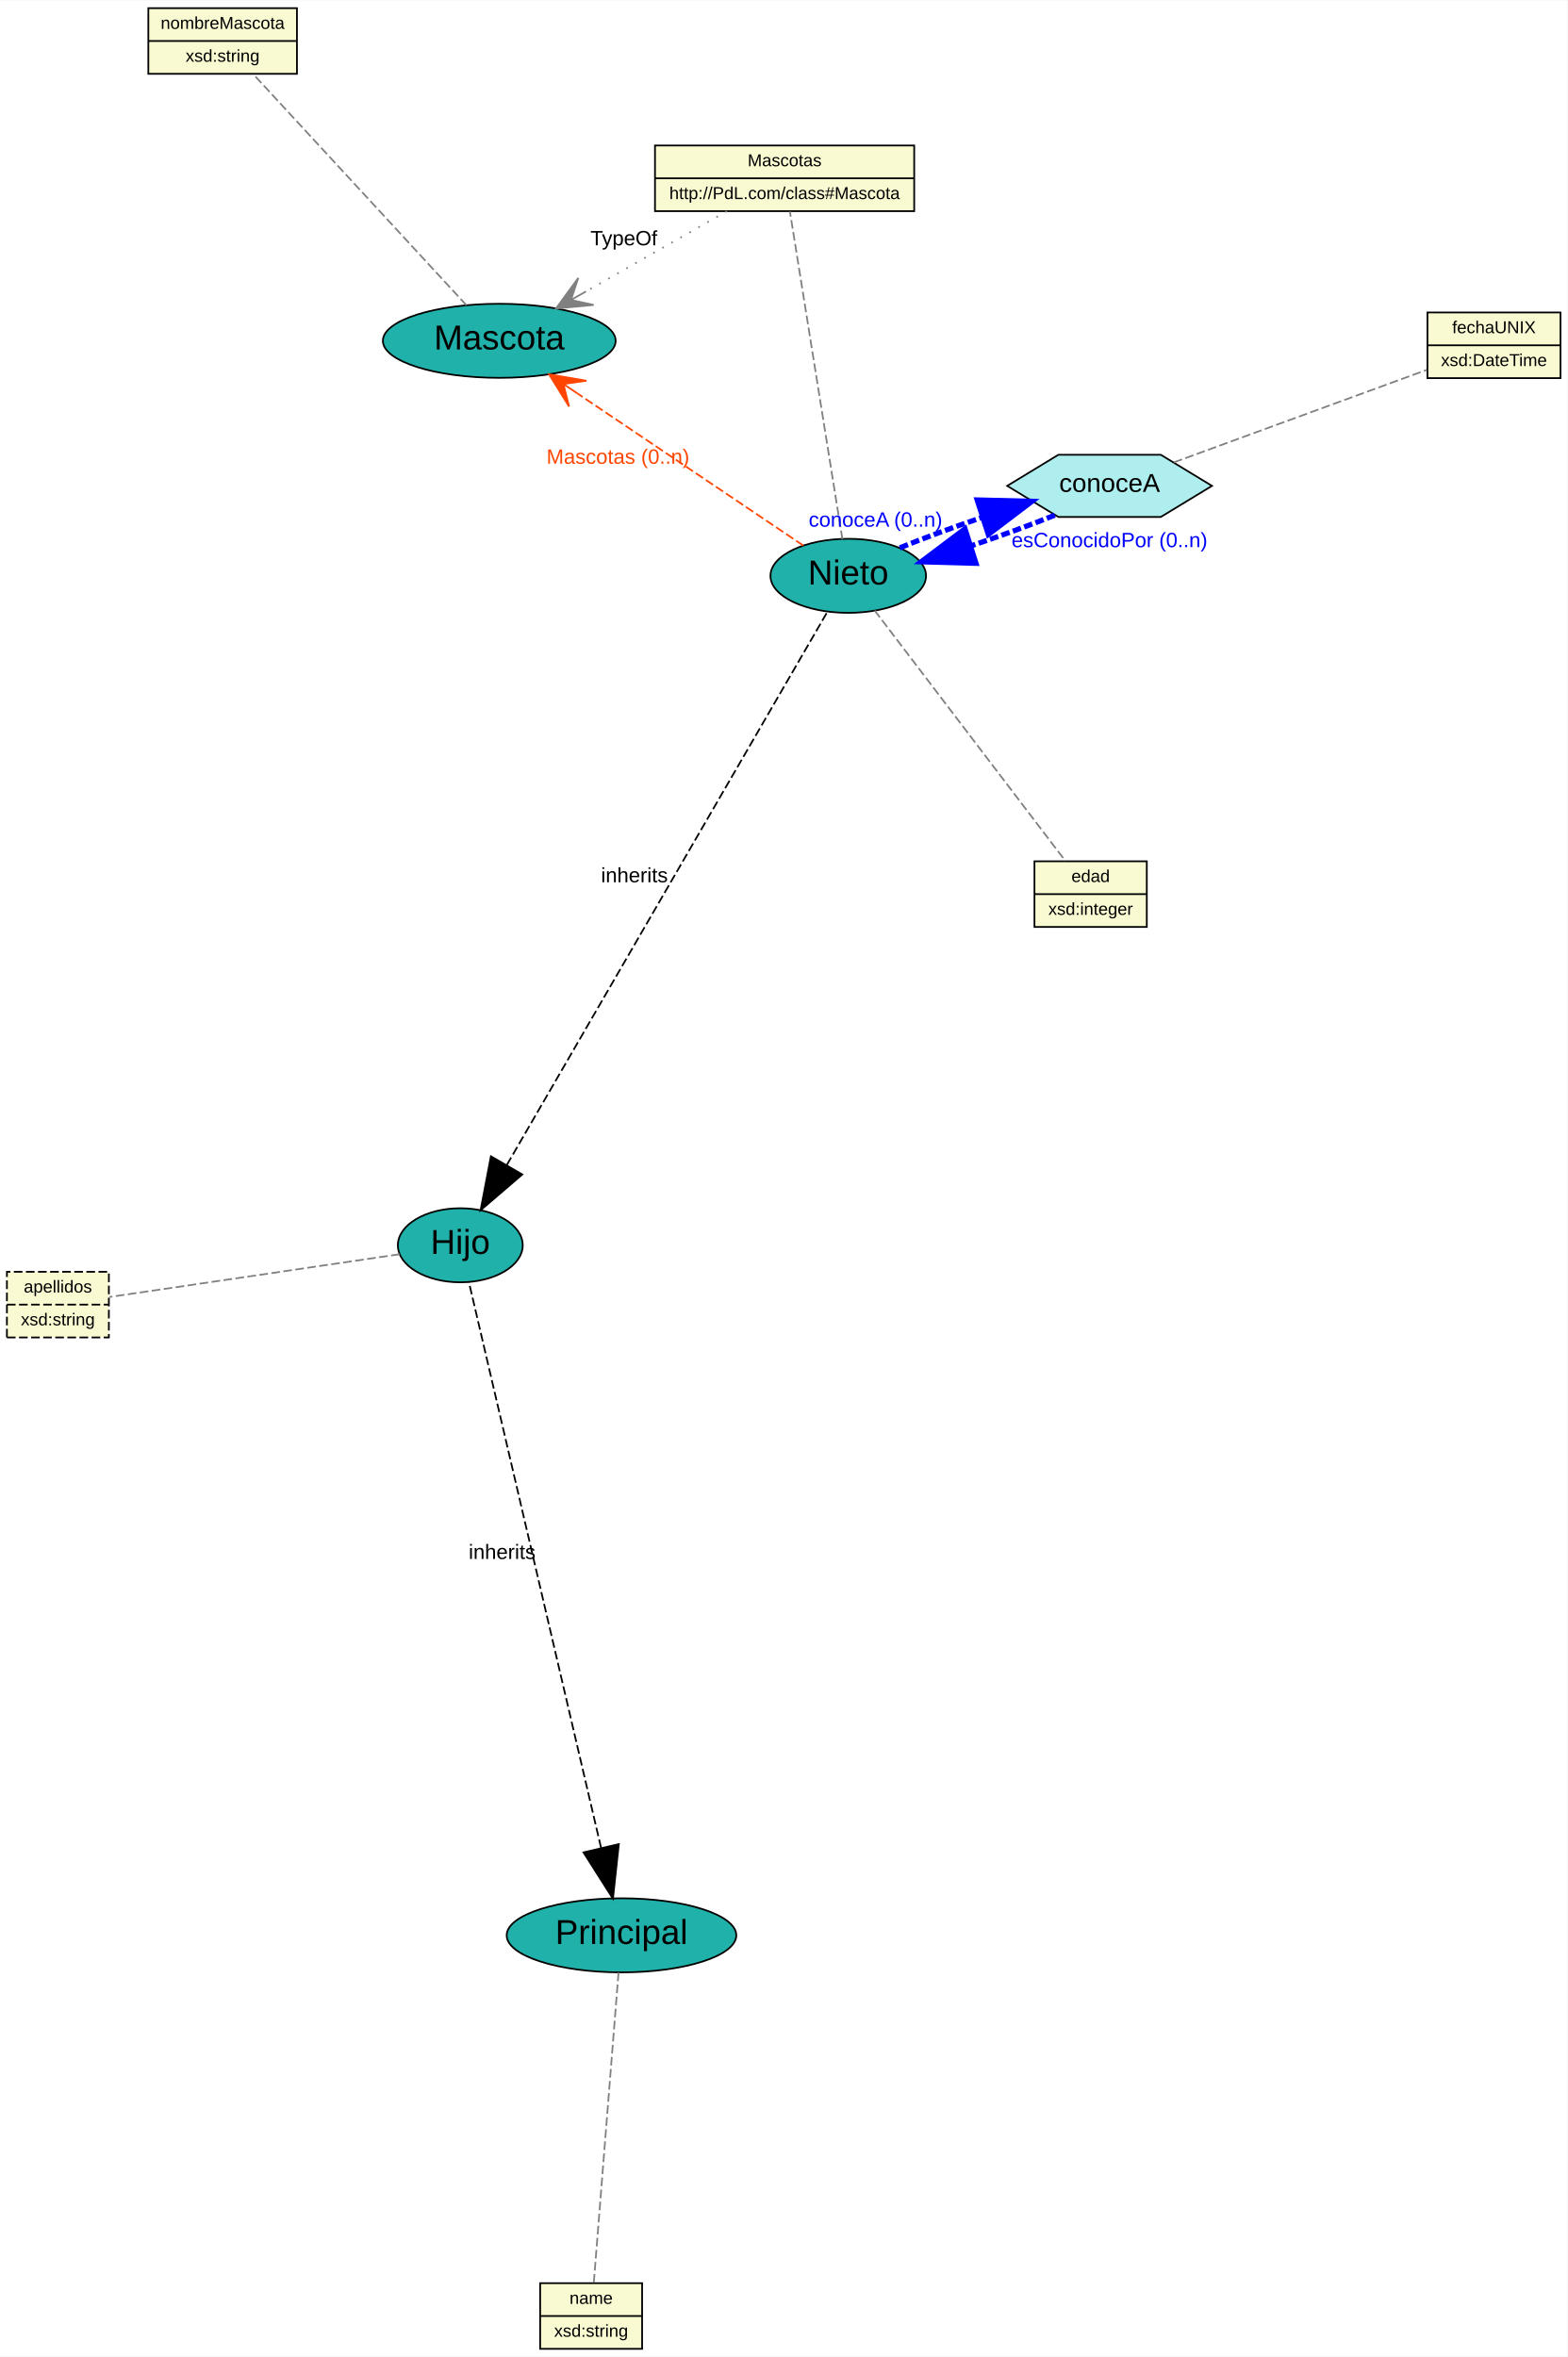
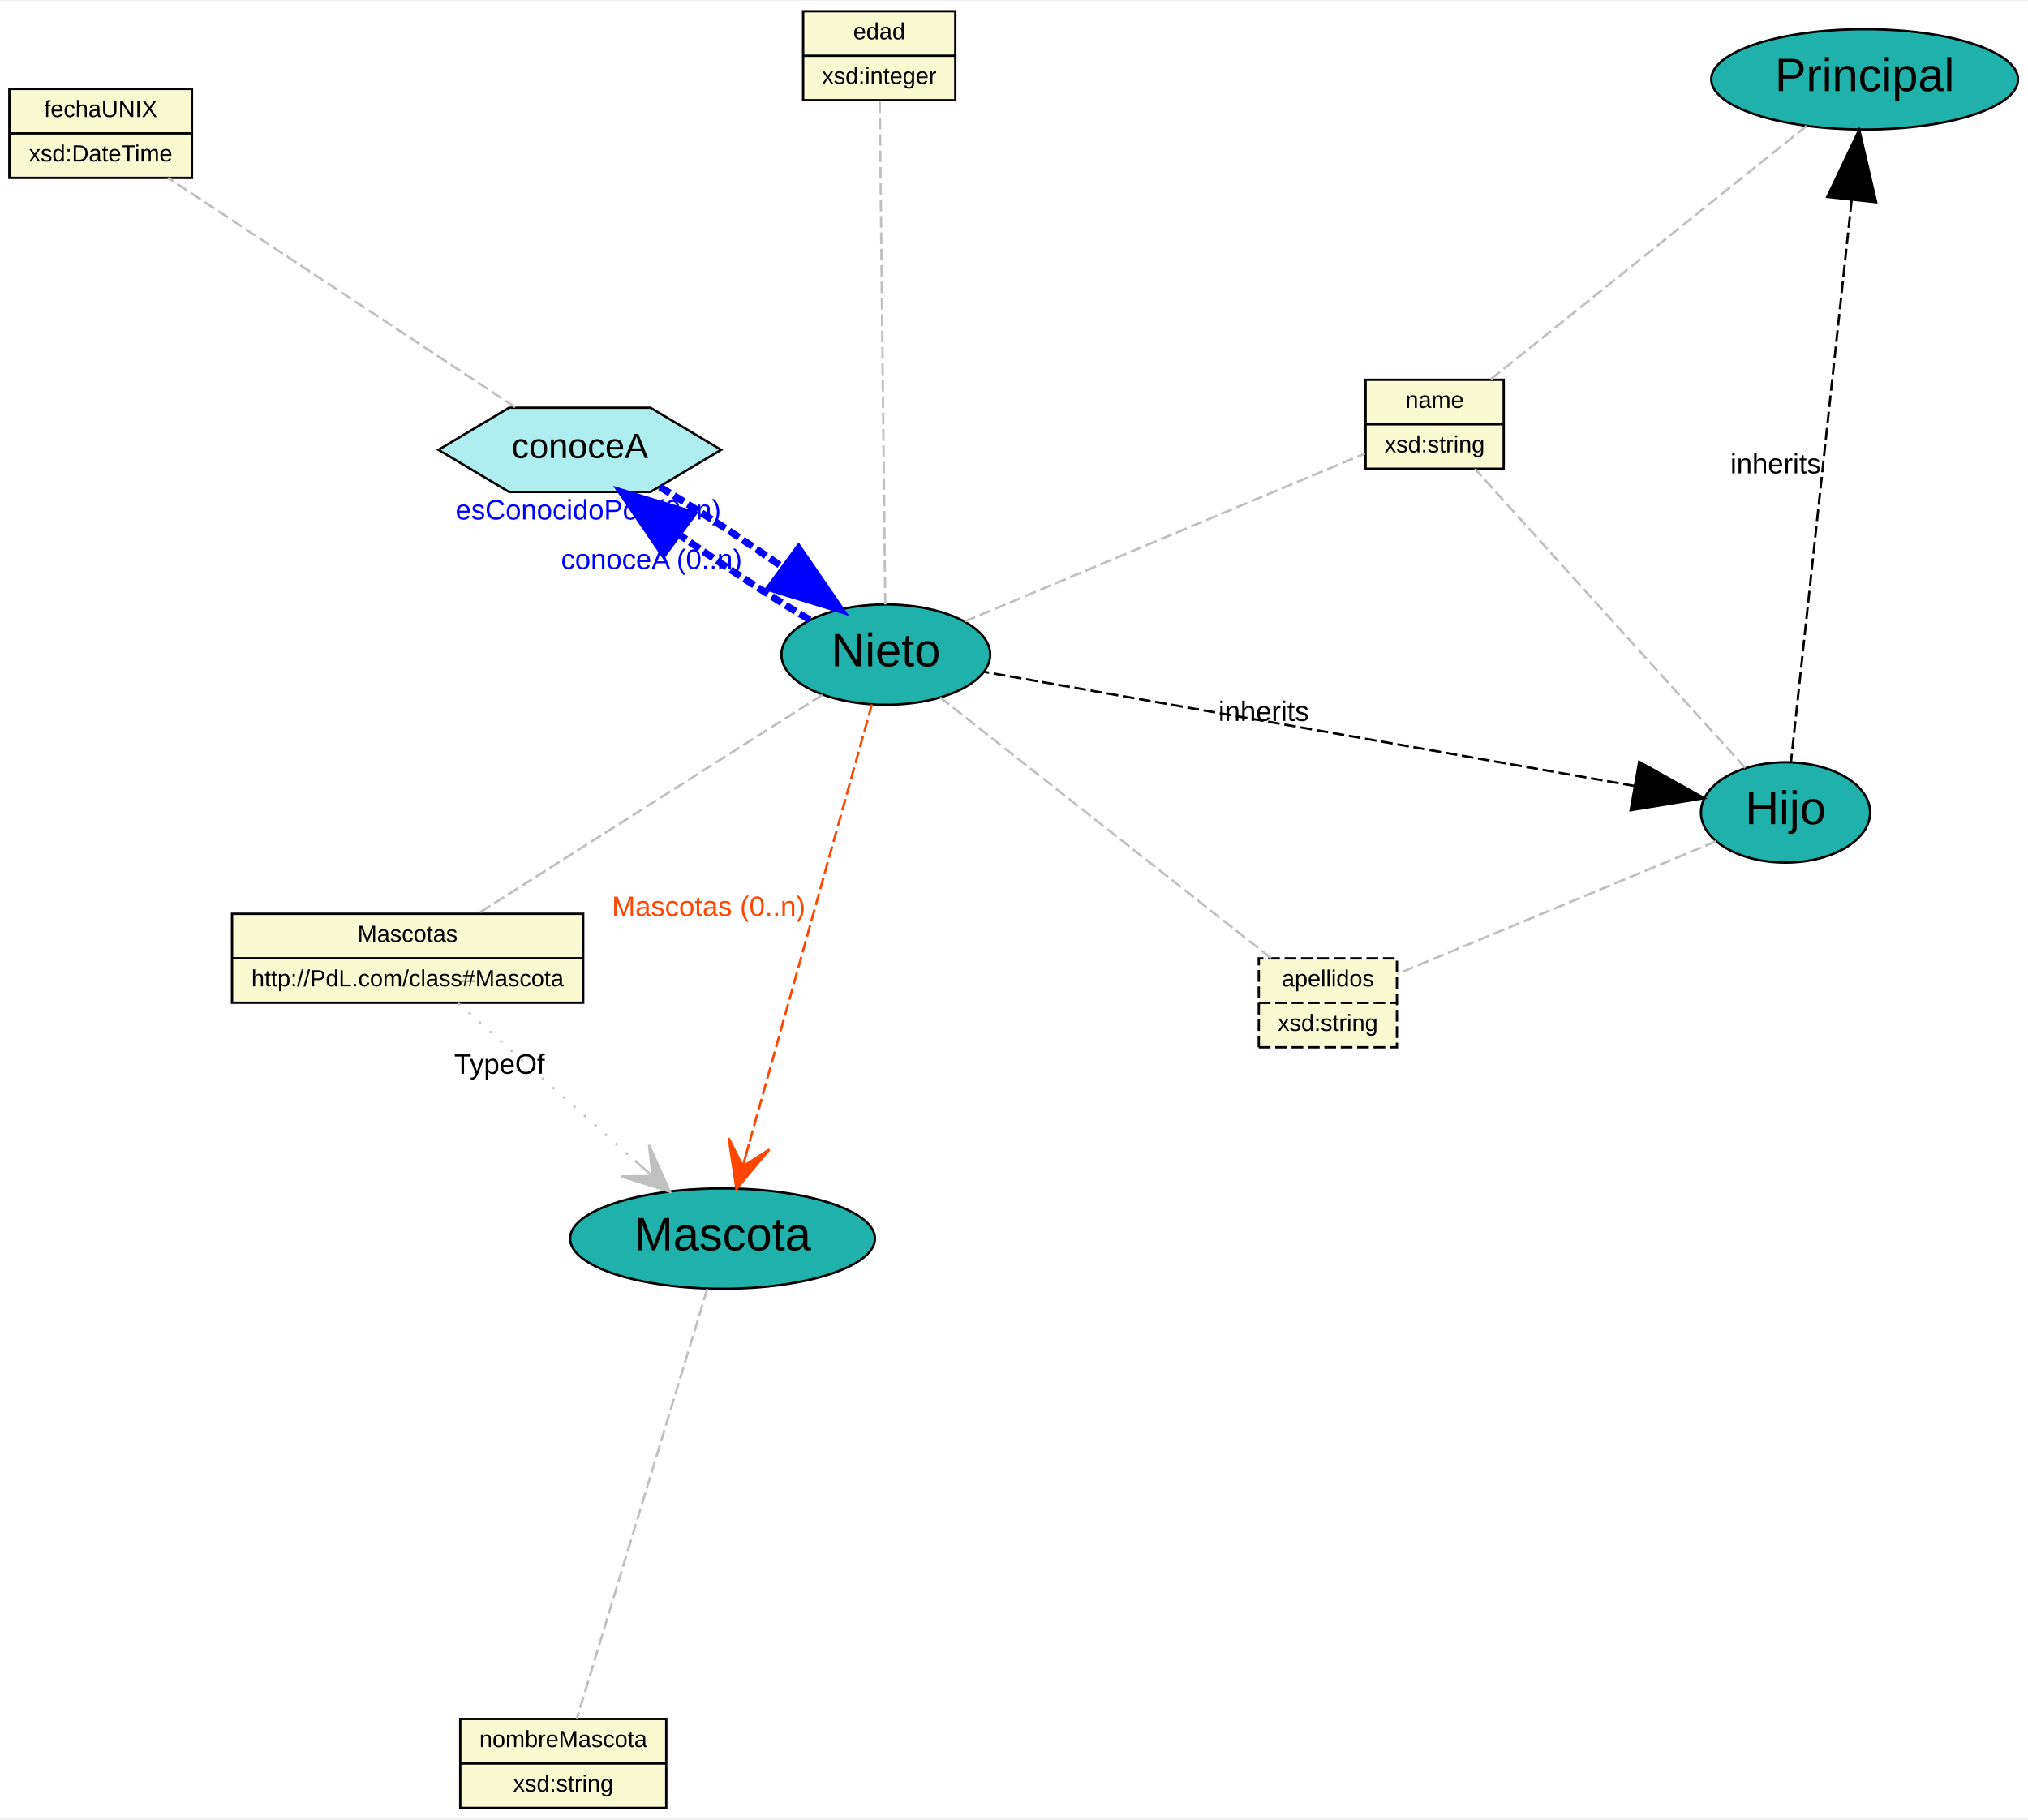
- <svg xmlns="http://www.w3.org/2000/svg" width="907pt" height="1364pt" viewBox="0.00 0.00 907.04 1363.61">
-   <g id="graph0" class="graph" transform="scale(1 1) rotate(0) translate(409.274 508.133)">
-     <polygon fill="white" stroke="none" points="-409.274,855.478 -409.274,-508.133 497.762,-508.133 497.762,855.478 -409.274,855.478" />
+ <svg xmlns="http://www.w3.org/2000/svg" width="866pt" height="777pt" viewBox="0.00 0.00 866.24 776.59">
+   <g id="graph0" class="graph" transform="scale(1 1) rotate(0) translate(4 772.5863)">
+     <polygon fill="#ffffff" stroke="transparent" points="-4,4 -4,-772.586 862.235,-772.586 862.235,4 -4,4" />
    <g id="node1" class="node">
-       <polygon fill="lightgoldenrodyellow" stroke="black" stroke-dasharray="5,2" points="-405.274,265.66 -405.274,227.66 -346.274,227.66 -346.274,265.66 -405.274,265.66" />
-       <text text-anchor="middle" x="-375.774" y="239.66" font-family="Arial" font-size="10.00">apellidos</text>
-       <polyline fill="none" stroke="black" stroke-dasharray="5,2" points="-405.274,246.66 -346.274,246.66 " />
-       <text text-anchor="middle" x="-375.774" y="258.66" font-family="Arial" font-size="10.00">xsd:string</text>
+       <polygon fill="#fafad2" stroke="#000000" stroke-dasharray="5,2" points="533.679,-325.465 533.679,-363.465 592.679,-363.465 592.679,-325.465 533.679,-325.465" />
+       <text text-anchor="middle" x="563.179" y="-351.465" font-family="Arial" font-size="10.00" fill="#000000">apellidos</text>
+       <polyline fill="none" stroke="#000000" stroke-dasharray="5,2" points="533.679,-344.465 592.679,-344.465 " />
+       <text text-anchor="middle" x="563.179" y="-332.465" font-family="Arial" font-size="10.00" fill="#000000">xsd:string</text>
    </g>
    <g id="node2" class="node">
-       <polygon fill="lightgoldenrodyellow" stroke="black" points="-323.434,-465.633 -323.434,-503.633 -237.434,-503.633 -237.434,-465.633 -323.434,-465.633" />
-       <text text-anchor="middle" x="-280.434" y="-491.633" font-family="Arial" font-size="10.00">nombreMascota</text>
-       <polyline fill="none" stroke="black" points="-323.434,-484.633 -237.434,-484.633 " />
-       <text text-anchor="middle" x="-280.434" y="-472.633" font-family="Arial" font-size="10.00">xsd:string</text>
+       <polygon fill="#fafad2" stroke="#000000" points="192.59,-.5 192.59,-38.5 280.59,-38.5 280.59,-.5 192.59,-.5" />
+       <text text-anchor="middle" x="236.59" y="-26.5" font-family="Arial" font-size="10.00" fill="#000000">nombreMascota</text>
+       <polyline fill="none" stroke="#000000" points="192.59,-19.5 280.59,-19.5 " />
+       <text text-anchor="middle" x="236.59" y="-7.5" font-family="Arial" font-size="10.00" fill="#000000">xsd:string</text>
    </g>
    <g id="node3" class="node">
-       <polygon fill="lightgoldenrodyellow" stroke="black" points="-30.24,-386.16 -30.24,-424.16 119.76,-424.16 119.76,-386.16 -30.24,-386.16" />
-       <text text-anchor="middle" x="44.76" y="-412.16" font-family="Arial" font-size="10.00">Mascotas</text>
-       <polyline fill="none" stroke="black" points="-30.24,-405.16 119.76,-405.16 " />
-       <text text-anchor="middle" x="44.76" y="-393.16" font-family="Arial" font-size="10.00">http://PdL.com/class#Mascota</text>
+       <polygon fill="#fafad2" stroke="#000000" points="95.1,-344.512 95.1,-382.512 245.1,-382.512 245.1,-344.512 95.1,-344.512" />
+       <text text-anchor="middle" x="170.1" y="-370.512" font-family="Arial" font-size="10.00" fill="#000000">Mascotas</text>
+       <polyline fill="none" stroke="#000000" points="95.1,-363.512 245.1,-363.512 " />
+       <text text-anchor="middle" x="170.1" y="-351.512" font-family="Arial" font-size="10.00" fill="#000000">http://PdL.com/class#Mascota</text>
    </g>
    <g id="node9" class="node">
-       <ellipse fill="lightseagreen" stroke="black" cx="-120.356" cy="-311.122" rx="67.351" ry="21.429" />
-       <text text-anchor="middle" x="-120.356" y="-306.122" font-family="Arial" font-size="20.00">Mascota</text>
+       <ellipse fill="#20b2aa" stroke="#000000" cx="304.625" cy="-243.758" rx="65.108" ry="21.429" />
+       <text text-anchor="middle" x="304.625" y="-238.758" font-family="Arial" font-size="20.00" fill="#000000">Mascota</text>
+     </g>
+     <g id="edge10" class="edge">
+       <path fill="none" stroke="#c0c0c0" stroke-dasharray="1,5" d="M191.714,-344.272C211.966,-326.243 242.673,-298.908 266.954,-277.293" />
+       <polygon fill="#c0c0c0" stroke="#c0c0c0" points="282.168,-263.75 273.213,-283.77 274.698,-270.399 267.229,-277.048 267.229,-277.048 267.229,-277.048 274.698,-270.399 261.245,-270.325 282.168,-263.75 282.168,-263.75" />
+       <text text-anchor="middle" x="209.334" y="-314.182" font-family="Arial" font-size="12.00" fill="#000000">TypeOf</text>
+     </g>
+     <g id="node4" class="node">
+       <polygon fill="#fafad2" stroke="#000000" points="579.289,-572.64 579.289,-610.64 638.289,-610.64 638.289,-572.64 579.289,-572.64" />
+       <text text-anchor="middle" x="608.789" y="-598.64" font-family="Arial" font-size="10.00" fill="#000000">name</text>
+       <polyline fill="none" stroke="#000000" points="579.289,-591.64 638.289,-591.64 " />
+       <text text-anchor="middle" x="608.789" y="-579.64" font-family="Arial" font-size="10.00" fill="#000000">xsd:string</text>
+     </g>
+     <g id="node5" class="node">
+       <polygon fill="#fafad2" stroke="#000000" points="339.05,-730.086 339.05,-768.086 404.05,-768.086 404.05,-730.086 339.05,-730.086" />
+       <text text-anchor="middle" x="371.55" y="-756.086" font-family="Arial" font-size="10.00" fill="#000000">edad</text>
+       <polyline fill="none" stroke="#000000" points="339.05,-749.086 404.05,-749.086 " />
+       <text text-anchor="middle" x="371.55" y="-737.086" font-family="Arial" font-size="10.00" fill="#000000">xsd:integer</text>
+     </g>
+     <g id="node6" class="node">
+       <polygon fill="#fafad2" stroke="#000000" points="0,-696.91 0,-734.91 78,-734.91 78,-696.91 0,-696.91" />
+       <text text-anchor="middle" x="39" y="-722.91" font-family="Arial" font-size="10.00" fill="#000000">fechaUNIX</text>
+       <polyline fill="none" stroke="#000000" points="0,-715.91 78,-715.91 " />
+       <text text-anchor="middle" x="39" y="-703.91" font-family="Arial" font-size="10.00" fill="#000000">xsd:DateTime</text>
+     </g>
+     <g id="node7" class="node">
+       <ellipse fill="#20b2aa" stroke="#000000" cx="758.666" cy="-425.811" rx="36.125" ry="21.429" />
+       <text text-anchor="middle" x="758.666" y="-420.811" font-family="Arial" font-size="20.00" fill="#000000">Hijo</text>
+     </g>
+     <g id="edge1" class="edge">
+       <path fill="none" stroke="#c0c0c0" stroke-dasharray="5,2" d="M728.976,-413.456C692.126,-398.122 629.659,-372.128 592.828,-356.802" />
+     </g>
+     <g id="edge6" class="edge">
+       <path fill="none" stroke="#c0c0c0" stroke-dasharray="5,2" d="M741.473,-444.833C712.64,-476.736 654.866,-540.66 626.012,-572.585" />
+     </g>
+     <g id="node10" class="node">
+       <ellipse fill="#20b2aa" stroke="#000000" cx="374.365" cy="-493.245" rx="44.596" ry="21.429" />
+       <text text-anchor="middle" x="374.365" y="-488.245" font-family="Arial" font-size="20.00" fill="#000000">Nieto</text>
+     </g>
+     <g id="edge13" class="edge">
+       <path fill="none" stroke="#000000" stroke-dasharray="5,2" d="M694.275,-437.11C615.194,-450.986 483.32,-474.126 416.27,-485.892" />
+       <polygon fill="#000000" stroke="#000000" points="696.15,-447.441 723.884,-431.914 692.521,-426.757 696.15,-447.441" />
+       <text text-anchor="middle" x="535.773" y="-464.901" font-family="Arial" font-size="12.00" fill="#000000">inherits</text>
+     </g>
+     <g id="node8" class="node">
+       <ellipse fill="#20b2aa" stroke="#000000" cx="792.474" cy="-738.996" rx="65.523" ry="21.429" />
+       <text text-anchor="middle" x="792.474" y="-733.996" font-family="Arial" font-size="20.00" fill="#000000">Principal</text>
+     </g>
+     <g id="edge2" class="edge">
+       <path fill="none" stroke="#c0c0c0" stroke-dasharray="5,2" d="M767.702,-719.123C732.253,-690.685 667.492,-638.732 632.588,-610.732" />
+     </g>
+     <g id="edge12" class="edge">
+       <path fill="none" stroke="#000000" stroke-dasharray="5,2" d="M786.915,-687.495C779.375,-617.646 766.242,-495.989 760.962,-447.074" />
+       <polygon fill="#000000" stroke="#000000" points="776.491,-688.77 790.15,-717.469 797.37,-686.516 776.491,-688.77" />
+       <text text-anchor="middle" x="754.438" y="-570.684" font-family="Arial" font-size="12.00" fill="#000000">inherits</text>
+     </g>
+     <g id="edge3" class="edge">
+       <path fill="none" stroke="#c0c0c0" stroke-dasharray="5,2" d="M298.101,-222.255C284.864,-178.623 255.038,-80.308 242.412,-38.69" />
+     </g>
+     <g id="edge8" class="edge">
+       <path fill="none" stroke="#c0c0c0" stroke-dasharray="5,2" d="M397.517,-475.002C433.46,-446.68 502.348,-392.398 538.942,-363.563" />
+     </g>
+     <g id="edge5" class="edge">
+       <path fill="none" stroke="#c0c0c0" stroke-dasharray="5,2" d="M347.24,-476.018C309.148,-451.825 240.033,-407.928 200.332,-382.713" />
    </g>
    <g id="edge7" class="edge">
-       <path fill="none" stroke="grey" stroke-dasharray="1,5" d="M11.346,-386.13C-11.97,-372.851 -43.508,-354.889 -69.877,-339.871" />
-       <polygon fill="grey" stroke="grey" points="-87.555,-329.803 -65.722,-331.88 -78.866,-334.752 -70.176,-339.701 -70.176,-339.701 -70.176,-339.701 -78.866,-334.752 -74.63,-347.521 -87.555,-329.803 -87.555,-329.803" />
-       <text text-anchor="middle" x="-48.265" y="-366.401" font-family="Arial" font-size="12.00">TypeOf</text>
+       <path fill="none" stroke="#c0c0c0" stroke-dasharray="5,2" d="M407.952,-507.343C453.782,-526.579 535.203,-560.754 578.977,-579.127" />
    </g>
-     <g id="node4" class="node">
-       <polygon fill="lightgoldenrodyellow" stroke="black" points="-96.693,850.978 -96.693,812.978 -37.693,812.978 -37.693,850.978 -96.693,850.978" />
-       <text text-anchor="middle" x="-67.193" y="824.978" font-family="Arial" font-size="10.00">name</text>
-       <polyline fill="none" stroke="black" points="-96.693,831.978 -37.693,831.978 " />
-       <text text-anchor="middle" x="-67.193" y="843.978" font-family="Arial" font-size="10.00">xsd:string</text>
+     <g id="edge4" class="edge">
+       <path fill="none" stroke="#c0c0c0" stroke-dasharray="5,2" d="M374.129,-514.618C373.591,-563.617 372.273,-683.413 371.76,-730.059" />
    </g>
-     <g id="node5" class="node">
-       <polygon fill="lightgoldenrodyellow" stroke="black" points="189.354,28.095 189.354,-9.905 254.354,-9.905 254.354,28.095 189.354,28.095" />
-       <text text-anchor="middle" x="221.854" y="2.095" font-family="Arial" font-size="10.00">edad</text>
-       <polyline fill="none" stroke="black" points="189.354,9.095 254.354,9.095 " />
-       <text text-anchor="middle" x="221.854" y="21.095" font-family="Arial" font-size="10.00">xsd:integer</text>
+     <g id="edge11" class="edge">
+       <path fill="none" stroke="#ff4500" stroke-dasharray="5,2" d="M368.418,-471.974C356.812,-430.455 330.969,-338.002 315.98,-284.38" />
+       <polygon fill="#ff4500" stroke="#ff4500" points="310.556,-264.975 324.608,-281.814 313.248,-274.606 315.94,-284.237 315.94,-284.237 315.94,-284.237 313.248,-274.606 307.272,-286.66 310.556,-264.975 310.556,-264.975" />
+       <text text-anchor="middle" x="298.699" y="-381.577" font-family="Arial" font-size="12.00" fill="#ff4500">Mascotas (0..n) </text>
    </g>
-     <g id="node6" class="node">
-       <polygon fill="lightgoldenrodyellow" stroke="black" points="416.762,-289.522 416.762,-327.522 493.762,-327.522 493.762,-289.522 416.762,-289.522" />
-       <text text-anchor="middle" x="455.262" y="-315.522" font-family="Arial" font-size="10.00">fechaUNIX</text>
-       <polyline fill="none" stroke="black" points="416.762,-308.522 493.762,-308.522 " />
-       <text text-anchor="middle" x="455.262" y="-296.522" font-family="Arial" font-size="10.00">xsd:DateTime</text>
+     <g id="node11" class="node">
+       <polygon fill="#afeeee" stroke="#000000" points="304.003,-580.724 273.824,-598.724 213.466,-598.724 183.287,-580.724 213.466,-562.724 273.824,-562.724 304.003,-580.724" />
+       <text text-anchor="middle" x="243.645" y="-577.224" font-family="Arial" font-size="15.00" fill="#000000">conoceA</text>
    </g>
-     <g id="node7" class="node">
-       <ellipse fill="lightseagreen" stroke="black" cx="-142.909" cy="212.318" rx="36.125" ry="21.429" />
-       <text text-anchor="middle" x="-142.909" y="217.318" font-family="Arial" font-size="20.00">Hijo</text>
-     </g>
-     <g id="edge1" class="edge">
-       <path fill="none" stroke="grey" stroke-dasharray="5,2" d="M-178.023,217.497C-223.764,224.242 -302.946,235.919 -345.93,242.258" />
-     </g>
-     <g id="node10" class="node">
-       <ellipse fill="lightseagreen" stroke="black" cx="81.593" cy="-175.113" rx="45.011" ry="21.429" />
-       <text text-anchor="middle" x="81.593" y="-170.113" font-family="Arial" font-size="20.00">Nieto</text>
-     </g>
-     <g id="edge10" class="edge">
-       <path fill="none" stroke="black" stroke-dasharray="5,2" d="M-115.965,165.821C-66.953,81.238 34.938,-94.598 69.685,-154.562" />
-       <polygon fill="black" stroke="black" points="-107.029,171.341 -131.155,192.034 -125.198,160.812 -107.029,171.341" />
-       <text text-anchor="middle" x="-42.14" y="2.229" font-family="Arial" font-size="12.00">inherits</text>
-     </g>
-     <g id="node8" class="node">
-       <ellipse fill="lightseagreen" stroke="black" cx="-49.626" cy="611.672" rx="66.436" ry="21.429" />
-       <text text-anchor="middle" x="-49.626" y="616.672" font-family="Arial" font-size="20.00">Principal</text>
-     </g>
-     <g id="edge2" class="edge">
-       <path fill="none" stroke="grey" stroke-dasharray="5,2" d="M-51.342,633.197C-54.77,676.18 -62.412,772.019 -65.672,812.904" />
+     <g id="edge14" class="edge">
+       <path fill="none" stroke="#0000ff" stroke-width="3" stroke-dasharray="5,2" d="M341.836,-508.106C324.873,-518.223 303.95,-531.931 285.771,-544.746" />
+       <polygon fill="#0000ff" stroke="#0000ff" stroke-width="3" points="279.424,-536.38 261.518,-562.641 291.892,-553.278 279.424,-536.38" />
+       <text text-anchor="middle" x="274.303" y="-529.826" font-family="Arial" font-size="12.00" fill="#0000ff">conoceA (0..n)</text>
    </g>
    <g id="edge9" class="edge">
-       <path fill="none" stroke="black" stroke-dasharray="5,2" d="M-61.446,561.067C-82.046,472.878 -123.69,294.597 -137.971,233.456" />
-       <polygon fill="black" stroke="black" points="-51.174,558.881 -54.575,590.483 -71.624,563.657 -51.174,558.881" />
-       <text text-anchor="middle" x="-118.709" y="393.862" font-family="Arial" font-size="12.00">inherits</text>
+       <path fill="none" stroke="#c0c0c0" stroke-dasharray="5,2" d="M216.046,-598.956C177.315,-624.541 107.179,-670.872 67.807,-696.881" />
    </g>
-     <g id="edge3" class="edge">
-       <path fill="none" stroke="grey" stroke-dasharray="5,2" d="M-139.348,-331.707C-170.57,-365.55 -232.307,-432.467 -262.693,-465.402" />
-     </g>
-     <g id="edge5" class="edge">
-       <path fill="none" stroke="grey" stroke-dasharray="5,2" d="M78.194,-196.343C71.07,-240.836 54.671,-343.26 47.837,-385.942" />
-     </g>
-     <g id="edge4" class="edge">
-       <path fill="none" stroke="grey" stroke-dasharray="5,2" d="M96.871,-155.049C124.064,-119.335 180.511,-45.202 207.229,-10.112" />
-     </g>
-     <g id="edge8" class="edge">
-       <path fill="none" stroke="orangered" stroke-dasharray="5,2" d="M55.605,-192.616C22.662,-214.802 -34.676,-253.418 -74.924,-280.524" />
-       <polygon fill="orangered" stroke="orangered" points="-91.535,-291.711 -79.973,-273.074 -83.24,-286.125 -74.946,-280.539 -74.946,-280.539 -74.946,-280.539 -83.24,-286.125 -69.918,-288.004 -91.535,-291.711 -91.535,-291.711" />
-       <text text-anchor="middle" x="-51.659" y="-239.97" font-family="Arial" font-size="12.00" fill="orangered">Mascotas (0..n) </text>
-     </g>
-     <g id="node11" class="node">
-       <polygon fill="paleturquoise" stroke="black" points="292.076,-227.172 262.449,-245.172 203.197,-245.172 173.57,-227.172 203.197,-209.172 262.449,-209.172 292.076,-227.172" />
-       <text text-anchor="middle" x="232.823" y="-223.672" font-family="Arial" font-size="15.00">conoceA</text>
-     </g>
-     <g id="edge11" class="edge">
-       <path fill="none" stroke="blue" stroke-width="3" stroke-dasharray="5,2" d="M111.469,-191.335C125.285,-196.966 142.36,-203.241 159.296,-208.99" />
-       <polygon fill="blue" stroke="blue" stroke-width="3" points="156.197,-219.023 187.972,-218.239 162.643,-199.037 156.197,-219.023" />
-       <text text-anchor="middle" x="97.382" y="-203.563" font-family="Arial" font-size="12.00" fill="blue">conoceA (0..n)</text>
-     </g>
-     <g id="edge6" class="edge">
-       <path fill="none" stroke="grey" stroke-dasharray="5,2" d="M270.054,-240.789C310.62,-255.624 375.22,-279.25 416.412,-294.315" />
-     </g>
-     <g id="edge12" class="edge">
-       <path fill="none" stroke="blue" stroke-width="3" stroke-dasharray="5,2" d="M201.122,-210.21C186.898,-204.474 169.507,-198.133 152.441,-192.39" />
-       <polygon fill="blue" stroke="blue" stroke-width="3" points="155.515,-182.349 123.743,-183.232 149.131,-202.355 155.515,-182.349" />
-       <text text-anchor="middle" x="232.781" y="-191.7" font-family="Arial" font-size="12.00" fill="blue">esConocidoPor (0..n)</text>
+     <g id="edge15" class="edge">
+       <path fill="none" stroke="#0000ff" stroke-width="3" stroke-dasharray="5,2" d="M277.872,-564.846C294.037,-555.129 313.499,-542.376 330.707,-530.301" />
+       <polygon fill="#0000ff" stroke="#0000ff" stroke-width="3" points="337.112,-538.625 355.096,-512.417 324.694,-521.689 337.112,-538.625" />
+       <text text-anchor="middle" x="247.289" y="-550.973" font-family="Arial" font-size="12.00" fill="#0000ff">esConocidoPor (0..n)</text>
    </g>
  </g>
</svg>
